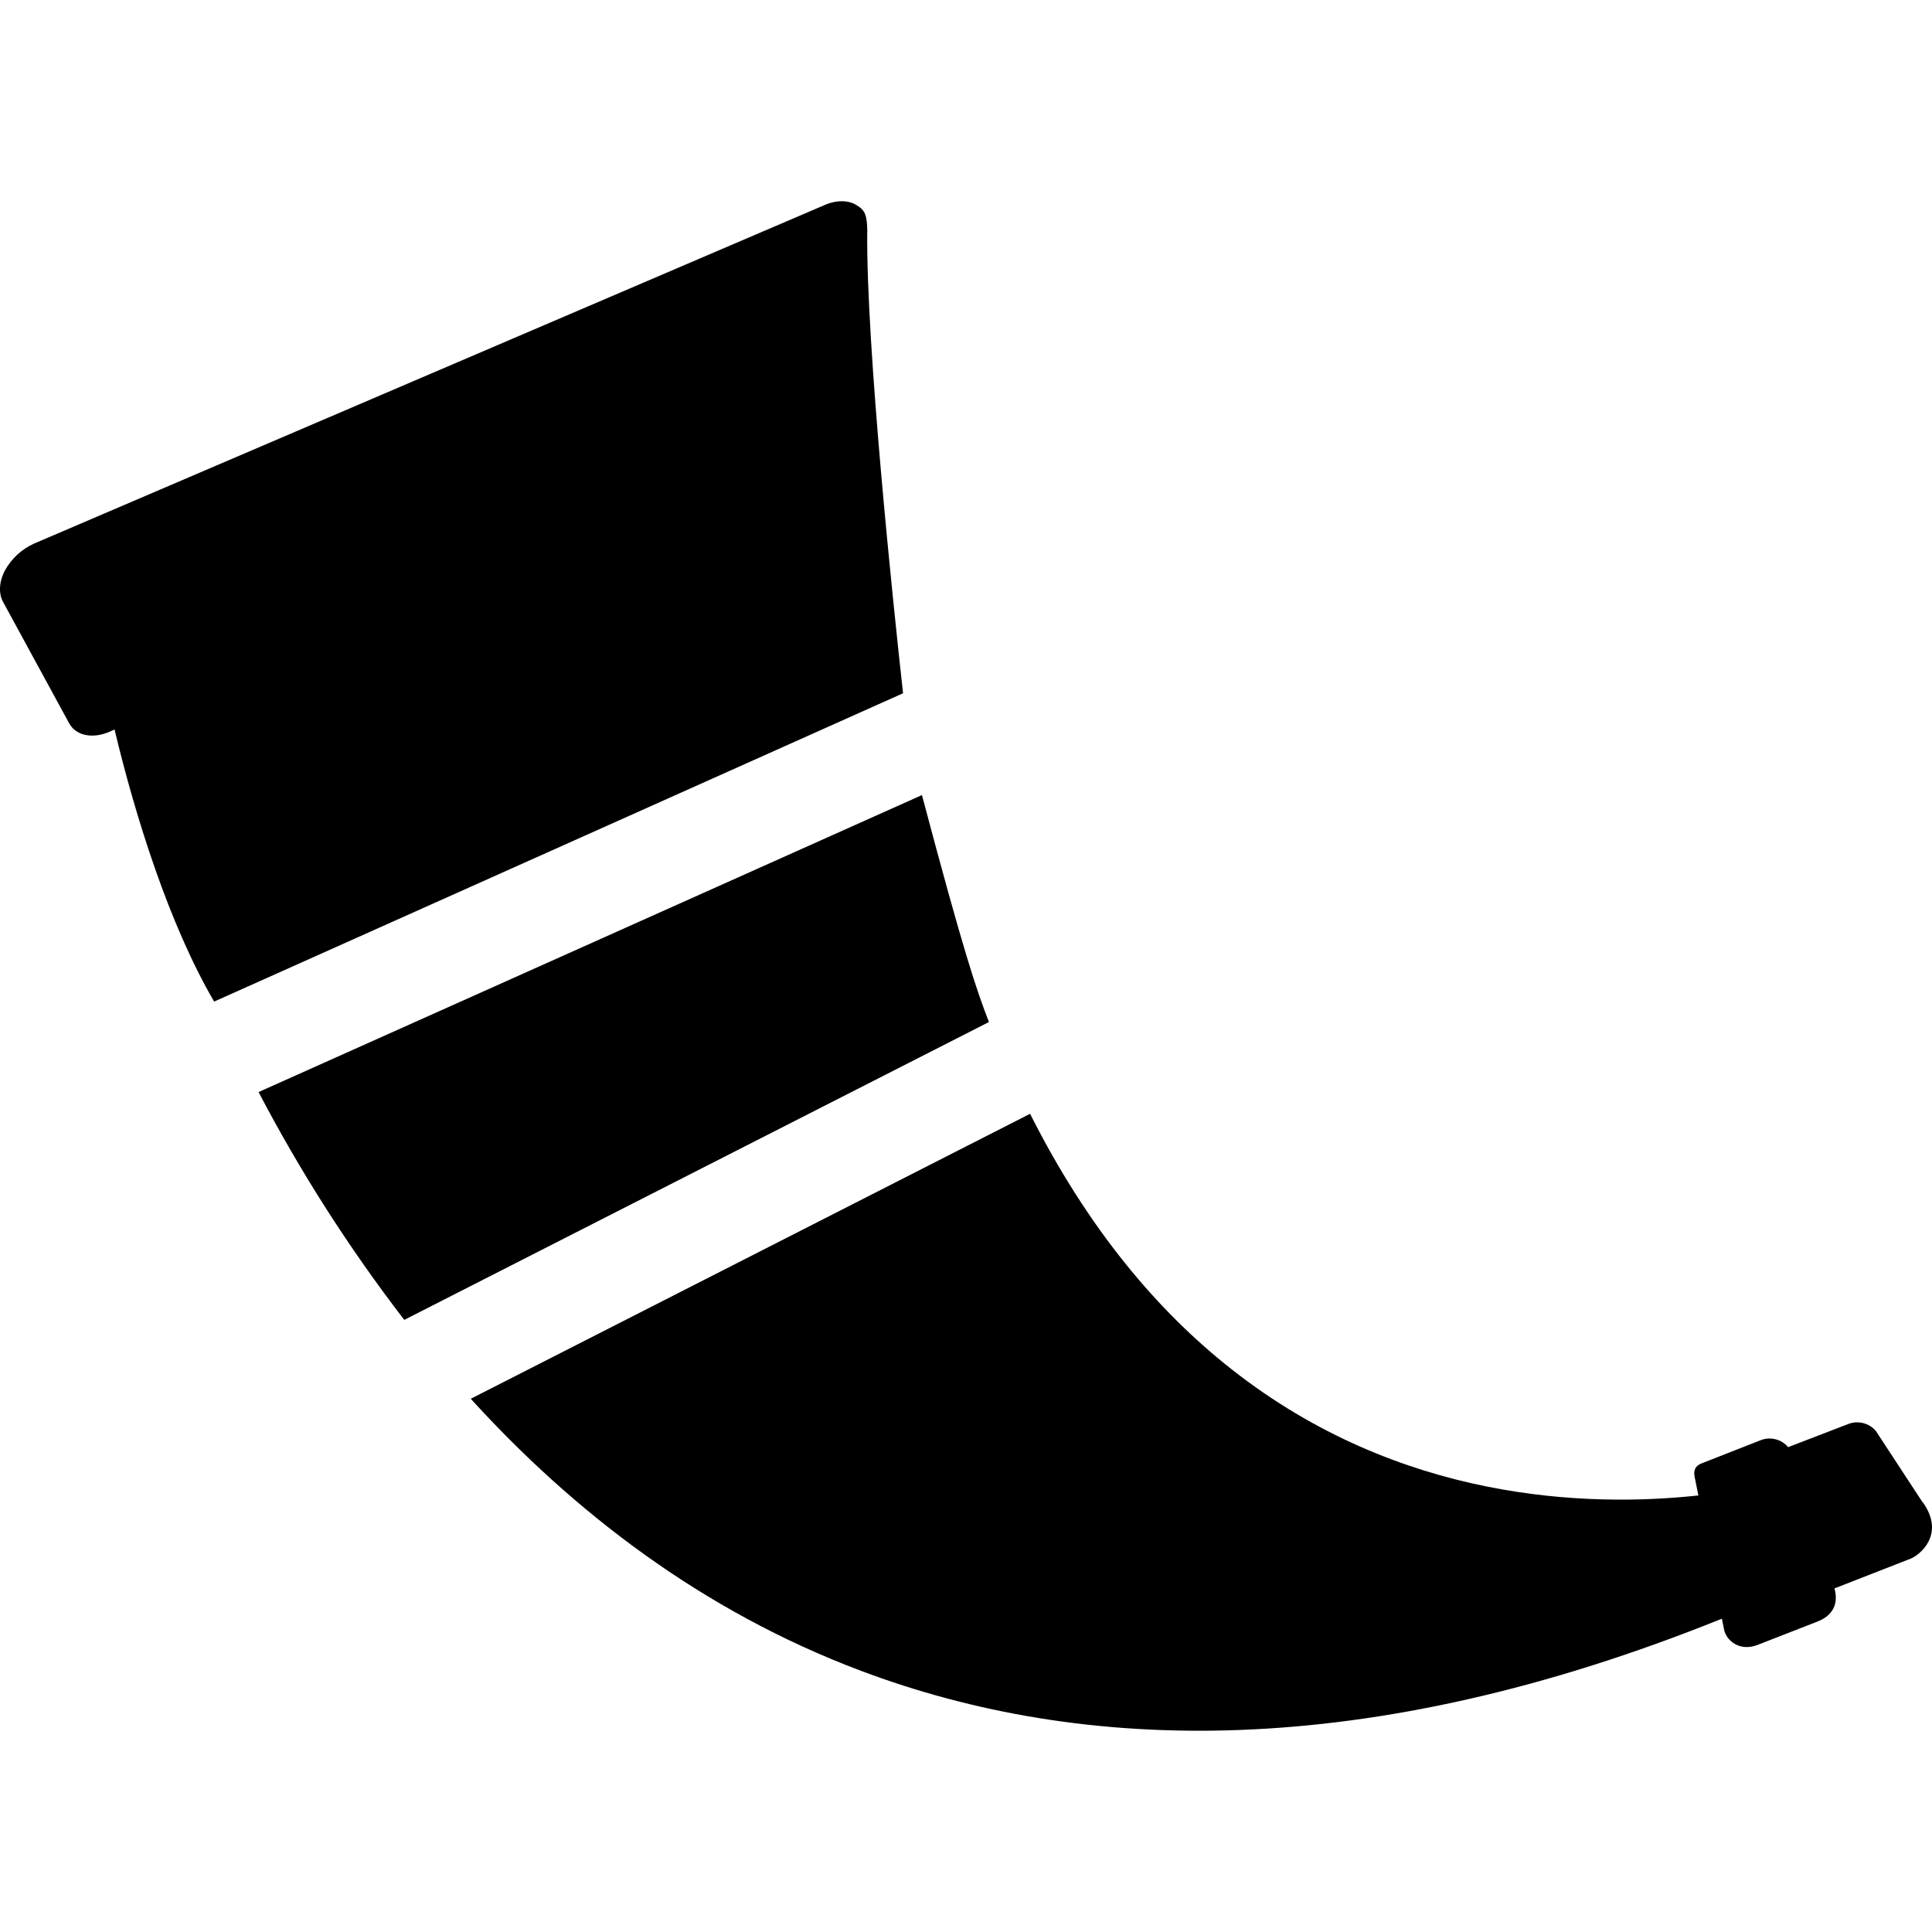
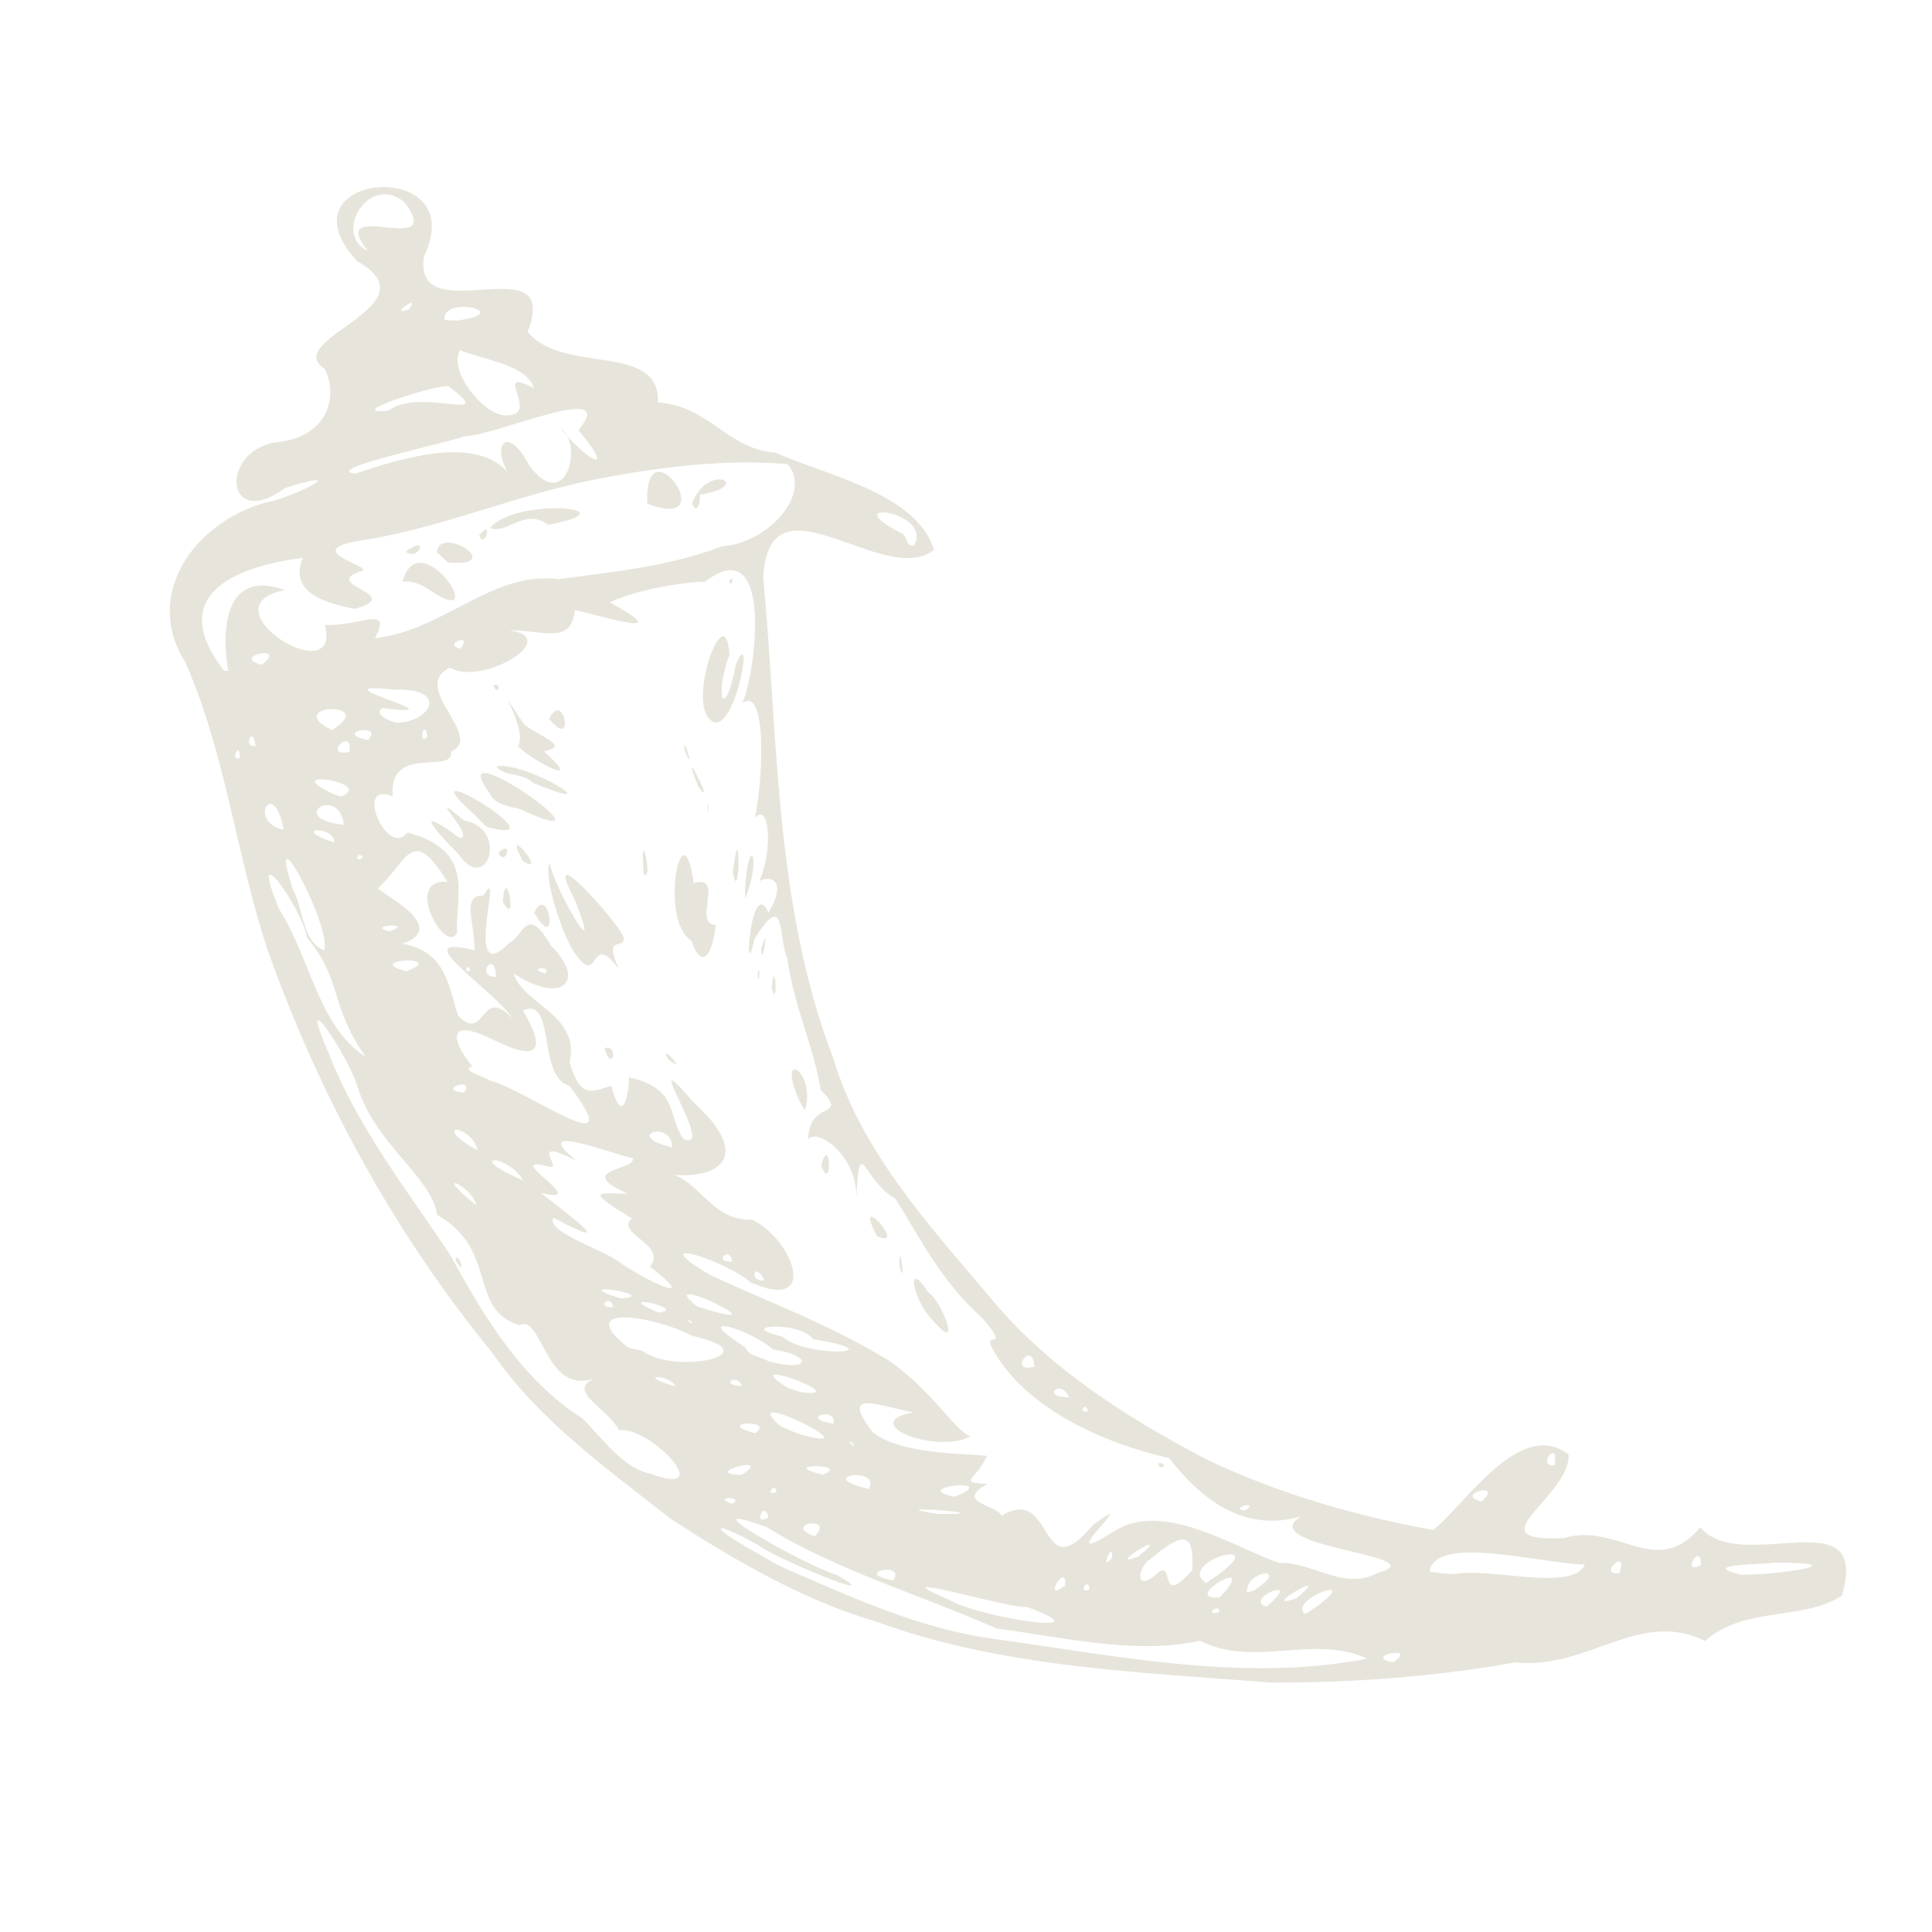
- <svg xmlns="http://www.w3.org/2000/svg" role="img" viewBox="0 0 24 24">
-   <path d="M10.773 2.878c-.013 1.434.322 4.624.445 5.734l-8.558 3.83c-.56-.959-.98-2.304-1.237-3.38l-.06.027c-.205.09-.406.053-.494-.088l-.011-.018-.82-1.506c-.058-.105-.05-.252.024-.392a.78.78 0 0 1 .358-.331l9.824-4.207c.146-.064.299-.063.4.004.106.062.127.128.13.327Zm.68 7c.523 1.97.675 2.412.832 2.818l-7.263 3.7a19.35 19.35 0 0 1-1.81-2.83l8.24-3.689Zm12.432 8.786h.003c.283.402-.047.657-.153.698l-.947.37c.037.125.035.319-.217.414l-.736.287c-.229.09-.398-.059-.42-.2l-.025-.125c-4.427 1.784-7.94 1.685-10.696.647-1.981-.745-3.576-1.983-4.846-3.379l6.948-3.54c.721 1.431 1.586 2.454 2.509 3.178 2.086 1.638 4.415 1.712 5.793 1.563l-.047-.233c-.015-.077.007-.135.086-.165l.734-.288a.302.302 0 0 1 .342.086l.748-.288a.306.306 0 0 1 .341.086l.583.89Z" />
+ <svg xmlns="http://www.w3.org/2000/svg" viewBox="0 0 128 128">
+   <path fill="#E7E5DB" d="M44.44 100.63c-4.23-3.33-8.74-6.52-11.83-11.01-6.49-7.92-11.49-17.1-14.9-26.74-2.07-6.27-2.77-12.99-5.44-19.02-2.78-4.38.48-9.16 5.27-10.55 2.13-.41 5.89-2.43 1.36-.98-4.06 2.98-4.45-2.71-.29-3.07 2.84-.38 3.89-2.7 2.92-4.8-3.05-1.99 7.4-4.18 2.14-7.15-5.48-5.91 7.66-7.05 4.42-.33-.77 5.16 9.18-.95 6.87 5.01 2.35 2.86 8.8.65 8.63 4.67 3.42.24 4.6 3.11 7.8 3.33 3.33 1.5 9.36 2.69 10.49 6.44-3.3 2.61-10.95-5.4-11.31 1.84 1 10.69.74 21.7 4.65 31.88 1.85 6.16 6.33 11.01 10.38 15.81 3.88 4.7 9.12 8.01 14.48 10.8 4.69 2.21 9.75 3.68 14.87 4.6 2.07-1.59 5.74-7.48 8.97-5 .16 2.8-6.42 5.84-.31 5.54 3.59-1.08 6.08 2.77 9.04-.71 2.72 3.23 11.32-2.06 9.38 4.53-2.62 1.69-6.44.67-9.07 3-4.33-2.16-7.77 1.93-12.56 1.42-5.32.95-10.73 1.34-16.13 1.34-8.85-.7-17.89-.99-26.3-4.07-4.74-1.38-9.37-4.08-13.53-6.78zm7.47 3.24c4.63 2 9.16 4.11 14.23 4.75 8.05 1.12 16.37 2.84 24.45 1.27-3.66-1.65-7.44.64-11.08-1.18-4.37.94-9.06-.24-13.5-.82-5.05-2.25-10.5-3.8-15.23-6.72-5.91-2.16 3.06 2.77 4.65 3.17 3.69 2.1-4.06-1.08-5.16-1.95-3.09-1.74-3.49-1.37-.31.39.64.37 1.28.77 1.95 1.09zm-8.81-6.23c4.49 1.66-.02-3.16-2.07-2.88-.91-1.58-3.48-2.58-1.67-3.43-3.26 1.13-3.42-4.3-4.95-3.53-3.45-1.09-1.34-4.95-5.45-7.32-.37-2.5-4.08-4.66-5.26-8.43-.52-1.93-4.19-7.46-1.94-2.31 1.92 4.96 5.29 9.21 8.1 13.45 2.18 4.04 4.76 8.26 8.72 10.78 1.34 1.3 2.63 3.27 4.52 3.67zM30.17 83.45c.16-.68.82 1.46 0 0zm18.3 16.18c1-.44-1.43-.56 0 0zm2.44.89c-.25-1.23-1.11.69 0 0zm3.05 1.27c1.45-1.38-2.24-.87 0 0zm5.22 2.91c.89-1.3-2.82-.49 0 0zm-10.03-6.99c2.25-1.46-2.91-.02 0 0zm2.29 1.14c-.07-.77-.82.34 0 0zm11.43 7.13c1.84 1.16 10.73 2.54 5.16.48-.93.2-10.33-2.66-5.16-.48zM44.72 91.85c-.18-.77-2.85-.85 0 0zm5.32 3.1c1.39-.96-2.87-.74 0 0zm4.48 2.75c1.98-.75-3.23-.75 0 0zm-11.97-8.21c2.16 1.65 8.7.21 3.3-.99-2.45-1.31-7.99-2.2-4.22.79l.92.2zm15 9.16c.9-1.53-3.77-.88 0 0zm-4.56-3.63c5.27 1.49-4.43-3.34-1.3-.55l.7.32.6.23zm9.14 5.28c4.99.05-4.51-.68 0 0zm-21.5-13.7c-.19-.93-1.23.08 0 0zm29.94 18.44c.14-1.68-1.62 1.25 0 0zM49.15 91.82c-.3-.88-1.56-.04 0 0zm-8.04-5.8c2.86-.17-3.93-1.26 0 0zm-9.54-6.16c-.36-1.38-3.12-2.47 0 0zM56.6 95.74c-.52-.6-.25.13 0 0zm15.58 9.56c-.05-.91-.85.35 0 0zM55.22 94.32c.28-1.18-2.44-.36 0 0zm-11.6-7.36c2.13-.23-3.42-1.44 0 0zm19.63 12.2c3.32-1.32-3.24-.64 0 0zm-10.21-6.93c3.83.49-4.56-2.61-.84-.28l.84.28zm13.31 8.19c3.58-2.14 2.4 5.01 6.07.6 3.62-2.64-3.13 3.27 1.33.47 3.23-2.16 7.99 1.02 11 2.06 2.16-.11 4.27 1.87 6.49.67 4.27-1.15-8.36-1.71-5.05-3.75-3.91 1.14-6.8-1.36-8.72-3.86-4.39-1.01-9.46-3.25-11.65-7.14-.89-1.46 1.29.21-.77-2.18-2.64-2.35-3.96-5.02-5.73-7.88-2.12-1.13-2.37-4.46-2.58-.11.02-2.74-2.56-4.59-3.19-3.82-.01-2.64 2.76-1.32.82-3.27-.42-2.74-1.79-5.59-2.2-8.68-.64-1.49-.09-4.68-2.19-1.31-.76 3.57-.25-4.38.94-1.76 1.56-2.67-.56-2.36-.65-1.99 1.02-2.26.64-5.46-.27-4.24.54-2.39.86-8.8-.81-7.66 1.01-2.5 1.92-11.44-2.47-8.03-1.78.03-4.85.64-6.31 1.37 4.56 2.51-.46.91-2.32.51-.24 2.33-2.08 1.32-4.38 1.34 3.67.45-1.79 3.75-3.89 2.47-2.74 1.31 2.36 4.57.05 5.58.28 1.52-4.19-.55-3.84 2.96-2.65-1.12-.36 4.16.96 2.38 4.51 1.22 3.18 4.01 3.29 6.65-.74 1.54-3.63-3.62-.64-3.38-2.36-3.83-2.61-1.38-4.56.39-.45.13 4.99 2.53 1.57 3.72 3.01.47 3.1 3.1 3.71 4.76 1.81 1.88 1.44-2.08 3.6.18-1.37-2.02-7.25-5.68-2.52-4.51-.03-2.03-.86-3.67.6-3.63 1.44-2.6-1.51 6.42 1.73 3.11.9-.39 1.12-2.6 2.73.21 2.34 2.3.85 3.97-2.46 1.86.59 2.01 4.42 2.72 3.7 5.86.76 2.76 1.83 1.74 2.76 1.58.73 2.68 1.14.71 1.18-.57 3.34.72 2.56 2.69 3.6 4.07 2.3 1.04-3.29-7.04.66-2.43 4.16 3.75 1.56 5.32-2.17 4.72 2.36-.19 3.12 3.19 6.07 3.07 2.69 1.28 4.52 6.2-.12 4.15-1.61-1.45-7.31-3.24-2.65-.48 4.3 1.99 7.71 3.18 11.86 5.68 2.96 2.12 4.25 4.54 5.37 5.02-2.49 1.19-7.51-.95-3.78-1.61-2.33-.42-4.94-1.6-2.71 1.3 1.89 1.58 6.71 1.42 7.58 1.59-.73 1.61-1.99 1.74.03 1.86-2.25 1.22.72 1.41.93 2.1zm-4.6-13c-1.37-1.43-1.72-4.11-.24-1.78.75.3 2.43 4.38.24 1.78zm14.99 9.52c.85-.06.02.65 0 0zM59.59 83.91c-.06-2.17.49 1.67 0 0zM58.1 81.9c-1.73-3.32 2.17.95 0 0zM40.04 69.44c1.01-.27.5 1.73 0 0zm14.37 7.79c.62-2.33.73 1.96 0 0zm-10.15-7.06c-.71-1.29 1.5 1.21 0 0zm8.71 2.79c-1.63-3.65 1.16-2 .36.6l-.36-.6zM37.95 62.95c-.73-1.2-1.93-4.72-1.55-5.79.35 1.75 3.72 7.53 1.65 2.39-2.28-4.3 2.73 1.4 3.25 2.47.24 1.07-1.41-.29-.29 2.21-2.04-2.85-1.2 1.58-3.06-1.28zm-4.64-3.2c.19-2.79 1.06 1.91 0 0zm2.08.72c1-2.11 1.69 2.93 0 0zm-5.02-3.89c-1.73-1.72-2.98-3.3.08-1.07 1.18.05-2.62-3.6.28-1.16 3.06.56 1.51 5.01-.36 2.23zm2.64-.07c1-.99.53.98 0 0zm1.62.52c-1.52-2.85 1.85 1.2 0 0zm-3.22-3.08c-5.02-4.47 6.31 2.34.82.83l-.82-.83zm14.39 8.36c-2.18-1.3-.58-9.18.16-3.79 2.11-.68-.12 2.78 1.46 2.75-.24 2.18-.95 2.97-1.62 1.04zm5.33 3.15c.21-2.38.45 1.62 0 0zm-.93-.92c.24-1.01.03 1.2 0 0zM32.39 52.48c-3.23-4.45 9.38 4.51 2.07 1.13-.77-.21-1.69-.28-2.07-1.13zm10.26 5.43c-.31-3.75.68.62 0 0zm7.78 5c.6-2.14.05 1.41 0 0zM32.89 50.78c1.92-.41 7.95 3.37 2.41 1.08-.62-.69-1.93-.38-2.41-1.08zm16.47 8.21c.2-3.84 1.15-2.29.01.55l-.01-.55zm-15.05-9.55c.78-1.15-2.08-5.18.41-1.45 1.08.85 3.11 1.43 1.31 1.79 2.84 2.5-.68.68-1.72-.34zm14.24 8.35c.54-4.37.47 2.56 0 0zM32.68 45.41c.6-.26.32.79 0 0zm3.71 2.21c.96-2.01 1.77 2.23 0 0zm10.47 5.82c0-.77.2 1.12 0 0zm-.6-1.34c-1.45-3.59 1.35 1.9 0 0zm-.89-2.35c-.25-1.48.83 1.86 0 0zm1.45-2.36c-1-1.76 1.26-7.75 1.51-4.03-1.05 2.89-.3 4.51.43.63 1.36-3.06-.29 6.02-1.94 3.4zm1.49-8.91c.44-.53.1.65 0 0zM45.82 87.6c-.59-.52.07.33 0 0zm5.13 2.6c2.86.74 2.84-.44.26-.79-1.39-1.29-5.77-2.66-1.85-.16.27.65 1.09.63 1.59.95zm-10.14-6.74c1.57 1.18 5.93 3.32 2.24.45 1.24-1.44-2.38-2.21-1.18-3.18-3.06-1.87-2.41-1.7-.27-1.64-3.67-1.64.53-1.52.33-2.36-1.42-.28-7.03-2.5-3.73.18-3.36-1.71-.8.64-1.82.39-3.44-.94 3.06 2.62-.54 1.73 1.97 1.56 5.3 4 .83 1.65-.57.85 3.21 2.14 4.14 2.78zm5.37 3.09c6.53 2.1-3.2-2.58 0 0zm27.5 16.65c.08-1.3-.9 1.11 0 0zm2.82 1.19c1.51-1.46.06 2.33 2.5-.36.03-1.92-.07-3.06-2.8-.72-.75.42-1.09 2.19.3 1.08zM31.65 76.22c-.47-1.82-3.25-1.81 0 0zm3.01 1.98c-1.12-1.86-4-1.68 0 0zm17.17 10.35c1.68 1.49 7.7 1.09 2.03.18-.83-1.24-5.32-.94-2.03-.18zm23.6 14.57c2.57-2.16-2.5.97 0 0zm5.36 3.69c.02-.69-1.11.3 0 0zm.01-.97c2.86-3.03-2.77.18 0 0zM24.22 70.01c-2.43-3.47-1.51-5.03-3.86-7.87-.45-2.17-4.03-7.09-1.85-1.88 1.99 3.05 2.58 7.77 5.71 9.75zm55.68 34.87c5.26-3.4-2.15-1.48 0 0zm4.01 1.57c2.64-2.26-1.66-.47 0 0zM30.75 72.38c.76-1.12-1.94-.14 0 0zm52.33 32.99c2.55-1.64-.59-1.39-.46.15l.46-.15zM48.5 83.58c-.09-1.11-1.35.09 0 0zm2.14 1.23c-.69-1.38-1.05.21 0 0zm36.53 21.67c3.27-2.36-1.98-.45-.68.45l.68-.45zm-1.26-.6c2.67-2.23-2.8.99 0 0zm6.39 4.25c1.79-1.19-2.17-.38 0 0zM32.39 71.57c2.39.54 9.56 5.89 5.33.37-2.17-.64-.87-5.94-3.08-5 1.48 2.48 1.22 3.53-1.9 1.97-3.91-1.91-2.2.94-1.43 1.73-1.04.25 1.39.91 1.08.93zm-10.9-8.61c.43-1.77-3.95-9.75-2.07-4 .68 1.21.61 3.49 2.07 4zM41.5 75.3c-1.23-1.03-.06-.15 0 0zm3.03.71c0-1.88-3.35-.77 0 0zm26.3 16.57c-.5-1.28-1.98-.02 0 0zm1.26.93c-.18-.72-.72.14 0 0zm10.43 6.56c1-.74-1.25-.09 0 0zM26.93 64.35c2.87-1.11-3.07-.79 0 0zm41.59 26.2c-.04-1.86-1.83.46 0 0zM25.8 61.71c1.84-.62-1.71-.41 0 0zm5.34 2.59c-.03-.61-.56.23 0 0zm65.22 39.99c2.37-.48 7.77 1.21 8.64-.63-2.88-.07-9.95-2.03-10.28.46l.63.1 1.01.07zM32.84 64.73c.05-1.88-1.46-.07 0 0zm-14.05-9.75c-.64-3.58-2.43-.54 0 0zm3.35.84c.04-1.15-3.07-1.03 0 0zm1.91.94c-.55-.44-.43.57 0 0zm12.06 7.73c.57-.52-1.35-.38 0 0zm-13.33-9.85c-.33-2.71-3.88-.4 0 0zm-6.87-4.46c-.1-1.25-.67.47 0 0zm1.02-.77c-.17-1.48-.88.19 0 0zm5.65 3.37c2.39-.94-4.35-1.94-.49-.18l.49.18zm75.59 46.69c1.53-1.4-1.94-.43 0 0zm9.13 4.74c.61-1.81-1.54.23 0 0zM23.15 49.82c.26-1.75-1.89.35 0 0zm-8.03-5.38c-.43-2.47-.37-6.82 3.76-5.35-5.51 1.1 3.82 6.85 2.64 2.31 2.32.11 4.53-1.37 3.32.88 4.57-.5 7.73-4.46 12.14-3.91 3.44-.46 7.19-.8 10.89-2.18 3.04-.22 5.97-3.5 4.31-5.44-4.15-.35-8.5.17-13.08 1.08-5.08 1.06-9.7 3.06-14.83 3.93-5 .67 1 1.85-.43 2.11-2.61.9 3.11 1.52-.34 2.47-2.13-.41-4.35-1.14-3.44-3.38-4.79.62-9 2.61-5.21 7.48h.27zm11.54-5.88c1.12-4.14 6.01 3.4 1.84.55-.5-.38-1.32-.68-1.84-.55zm.22-2.01c1.62-1.2.86.68 0 0zm2.06.04c.15-1.9 4.71 1.01.75.68l-.75-.68zm2.81-1.14c1.03-1.2.3 1.07 0 0zm.72-.48c1.71-2.06 9.69-1.31 3.85-.2-1.56-1.18-2.76.7-3.85.2zm10.42-1.6c-.26-5.62 5.18 1.99 0 0zm2.96-.02c1.08-2.83 4.2-1.14.5-.57.08.3-.11 1.46-.5.57zM21.99 48.37c3.23-1.98-3.43-1.72 0 0zm2.39.66c1.13-1.2-2.46-.49 0 0zm-7.04-4.99c1.85-1.42-2.18-.54 0 0zm95.35 59.65c.05-1.65-1.41.74 0 0zM103 97.08c.28-1.9-1.24.16 0 0zm12.36 7.25c2.58.01 7.82-.8 2.2-.8-.88.13-5.13.11-2.2.8zM26.48 47.87c2.09-.14 3.27-2.3-.41-2.18-5.69-.59 5.02 1.95-.73 1.22-.77.51 1.09 1.1 1.14.96zm1.84.93c-.22-1.34-.65.71 0 0zm2.18-5.82c.9-1.12-1.26-.3 0 0zm-6.95-11.6c3.73-1.27 8.82-2.69 10.58.62-1.79-2.15-.72-4.28.97-1.12 2.39 3.19 3.59-1.45 2.03-2.52 1.77 2.2 3.79 3.24 1.19.14 2.83-3.4-5.66.45-7.59.41-.92.41-9.58 2.2-7.18 2.47zm2.19-4.18c2.13-1.6 7.35.96 4-1.59-.33-.3-7.35 1.93-4 1.59zm7.75.32c2.49.06-1.07-3.34 1.89-1.8-.49-1.59-3.45-1.89-4.9-2.52-.82 1.45 1.66 4.34 3.01 4.32zm-6.39-7.04c.86-1.16-1.51.6 0 0zm3.16.76c4.01-.53-1.02-1.72-.81-.04l.81.04zm-5.91-4.62c-2.82-3.69 5.31.62 2.44-3.24-2.41-1.92-4.73 2.16-2.44 3.24zm36.21 19.5c1.29-2.29-5.34-3.09-.87-.81.42.14.32.97.87.81z" />
</svg>
